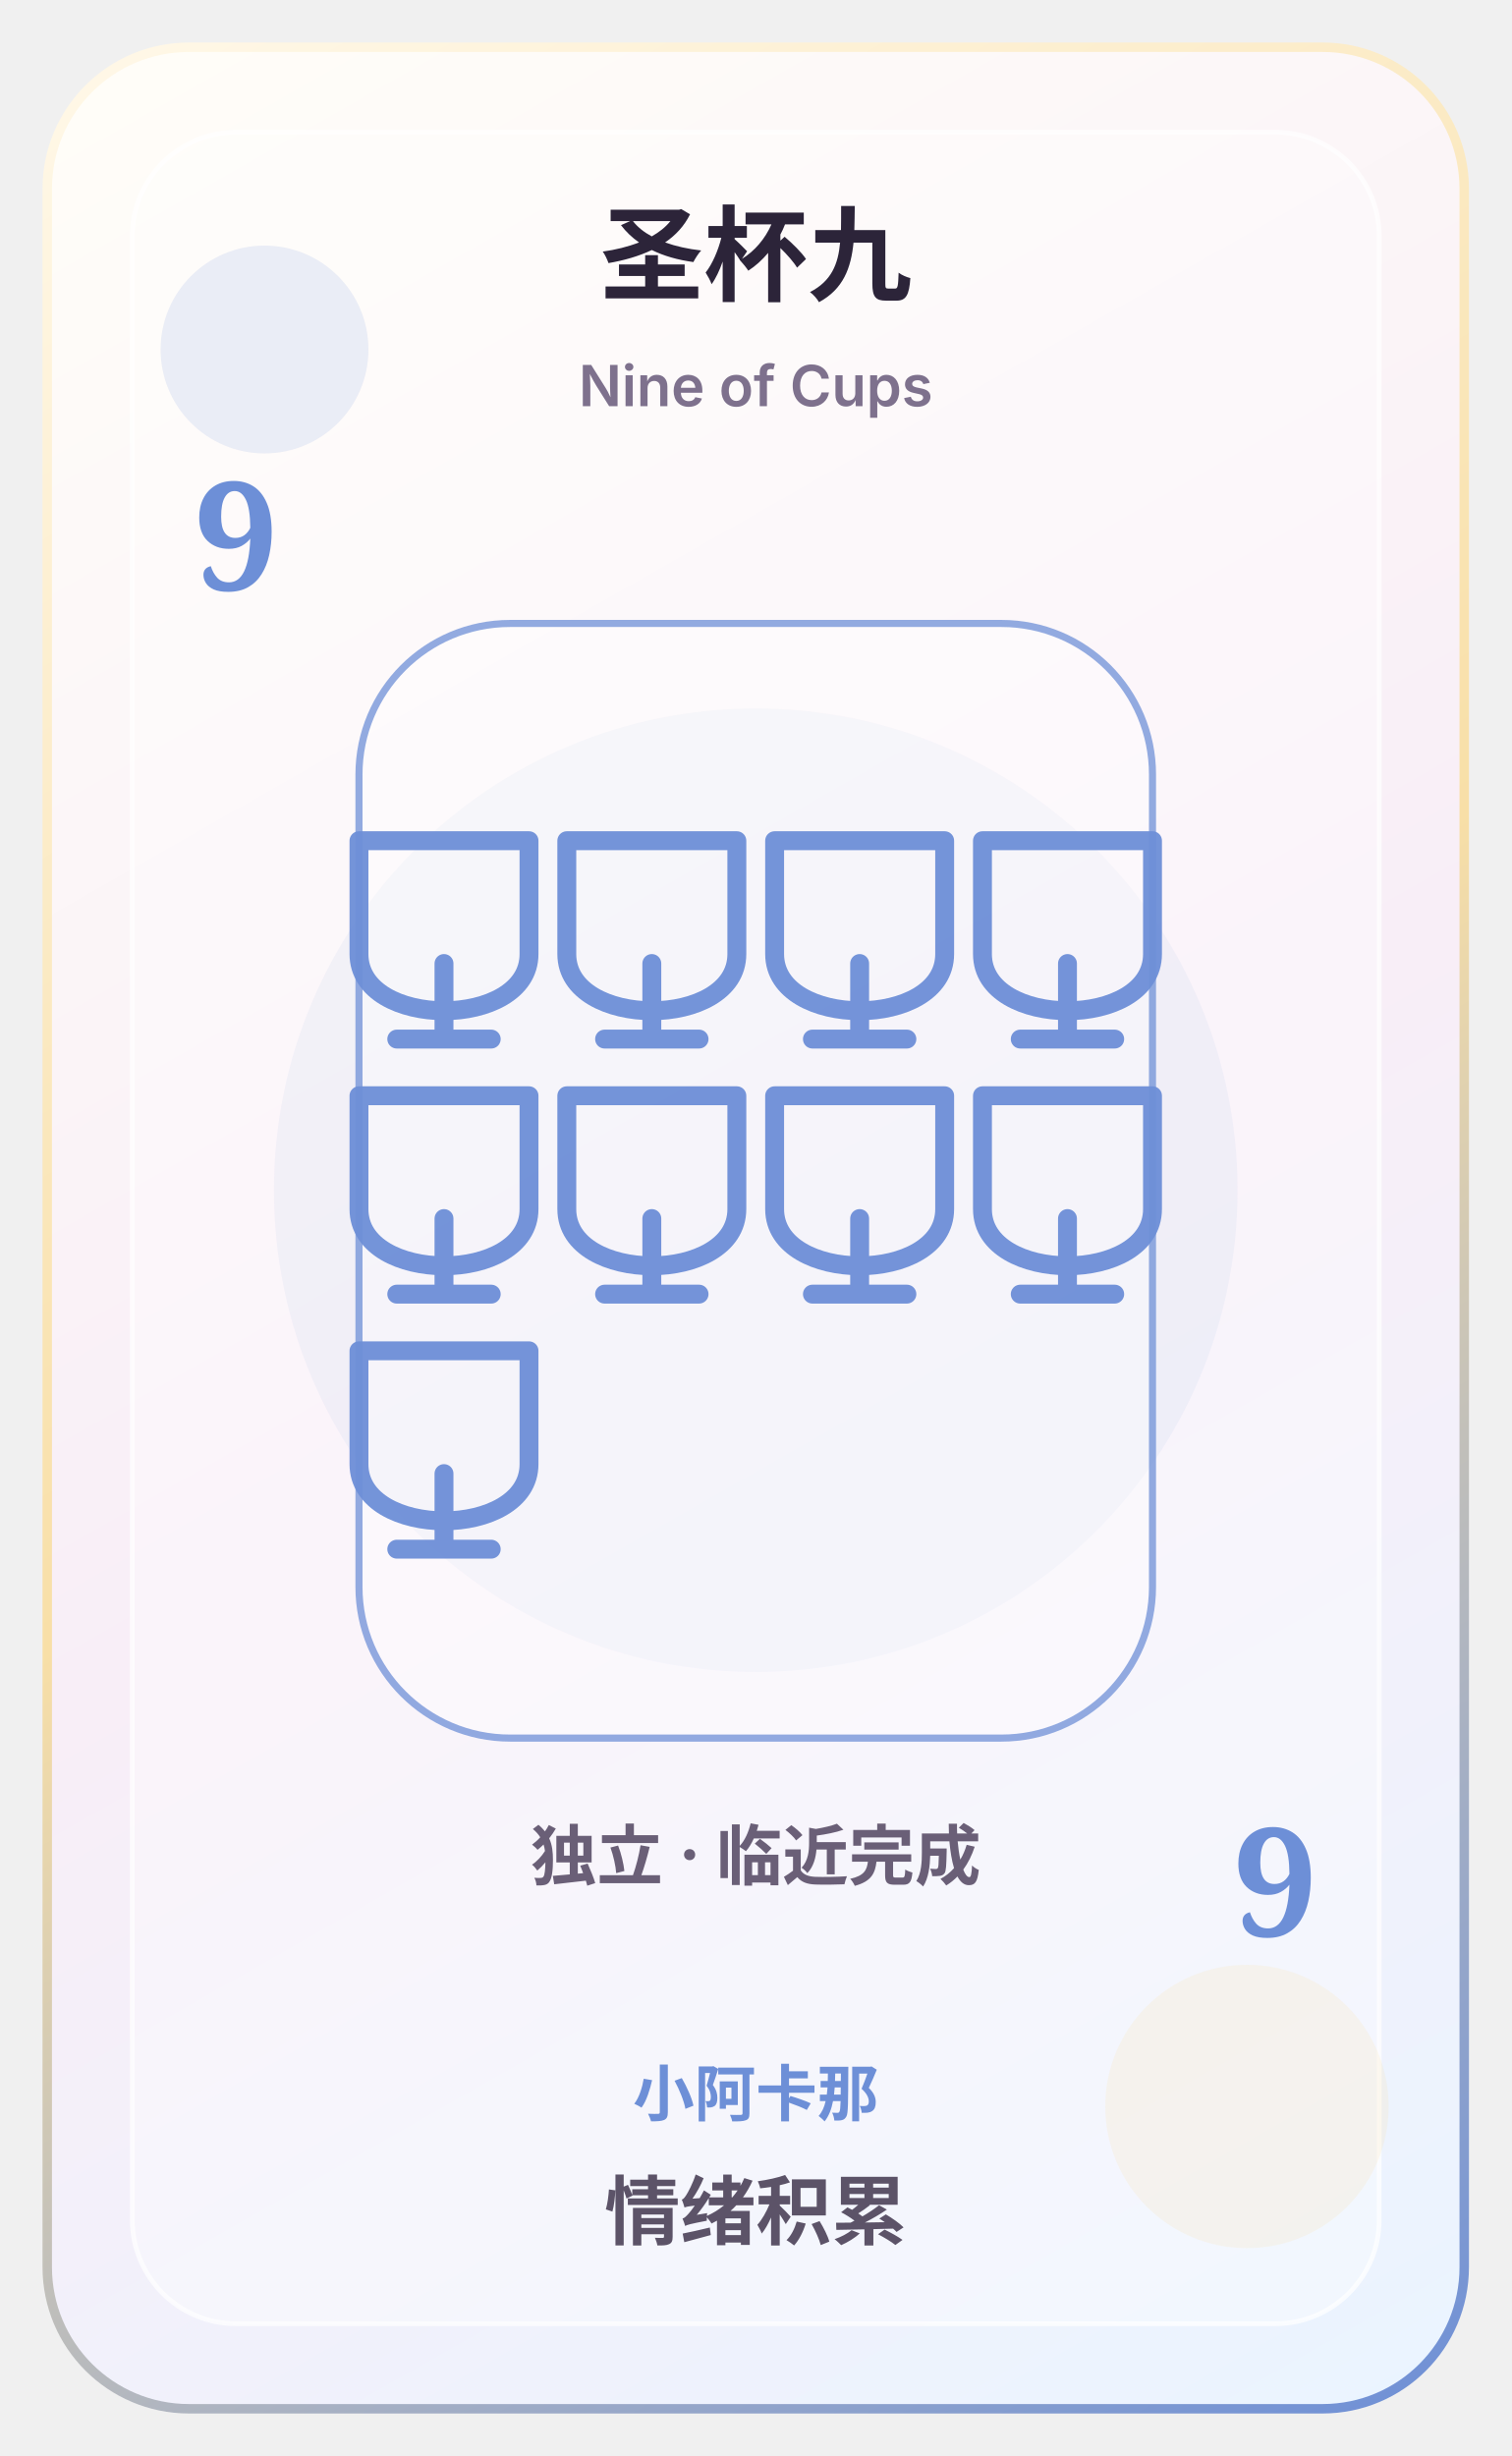
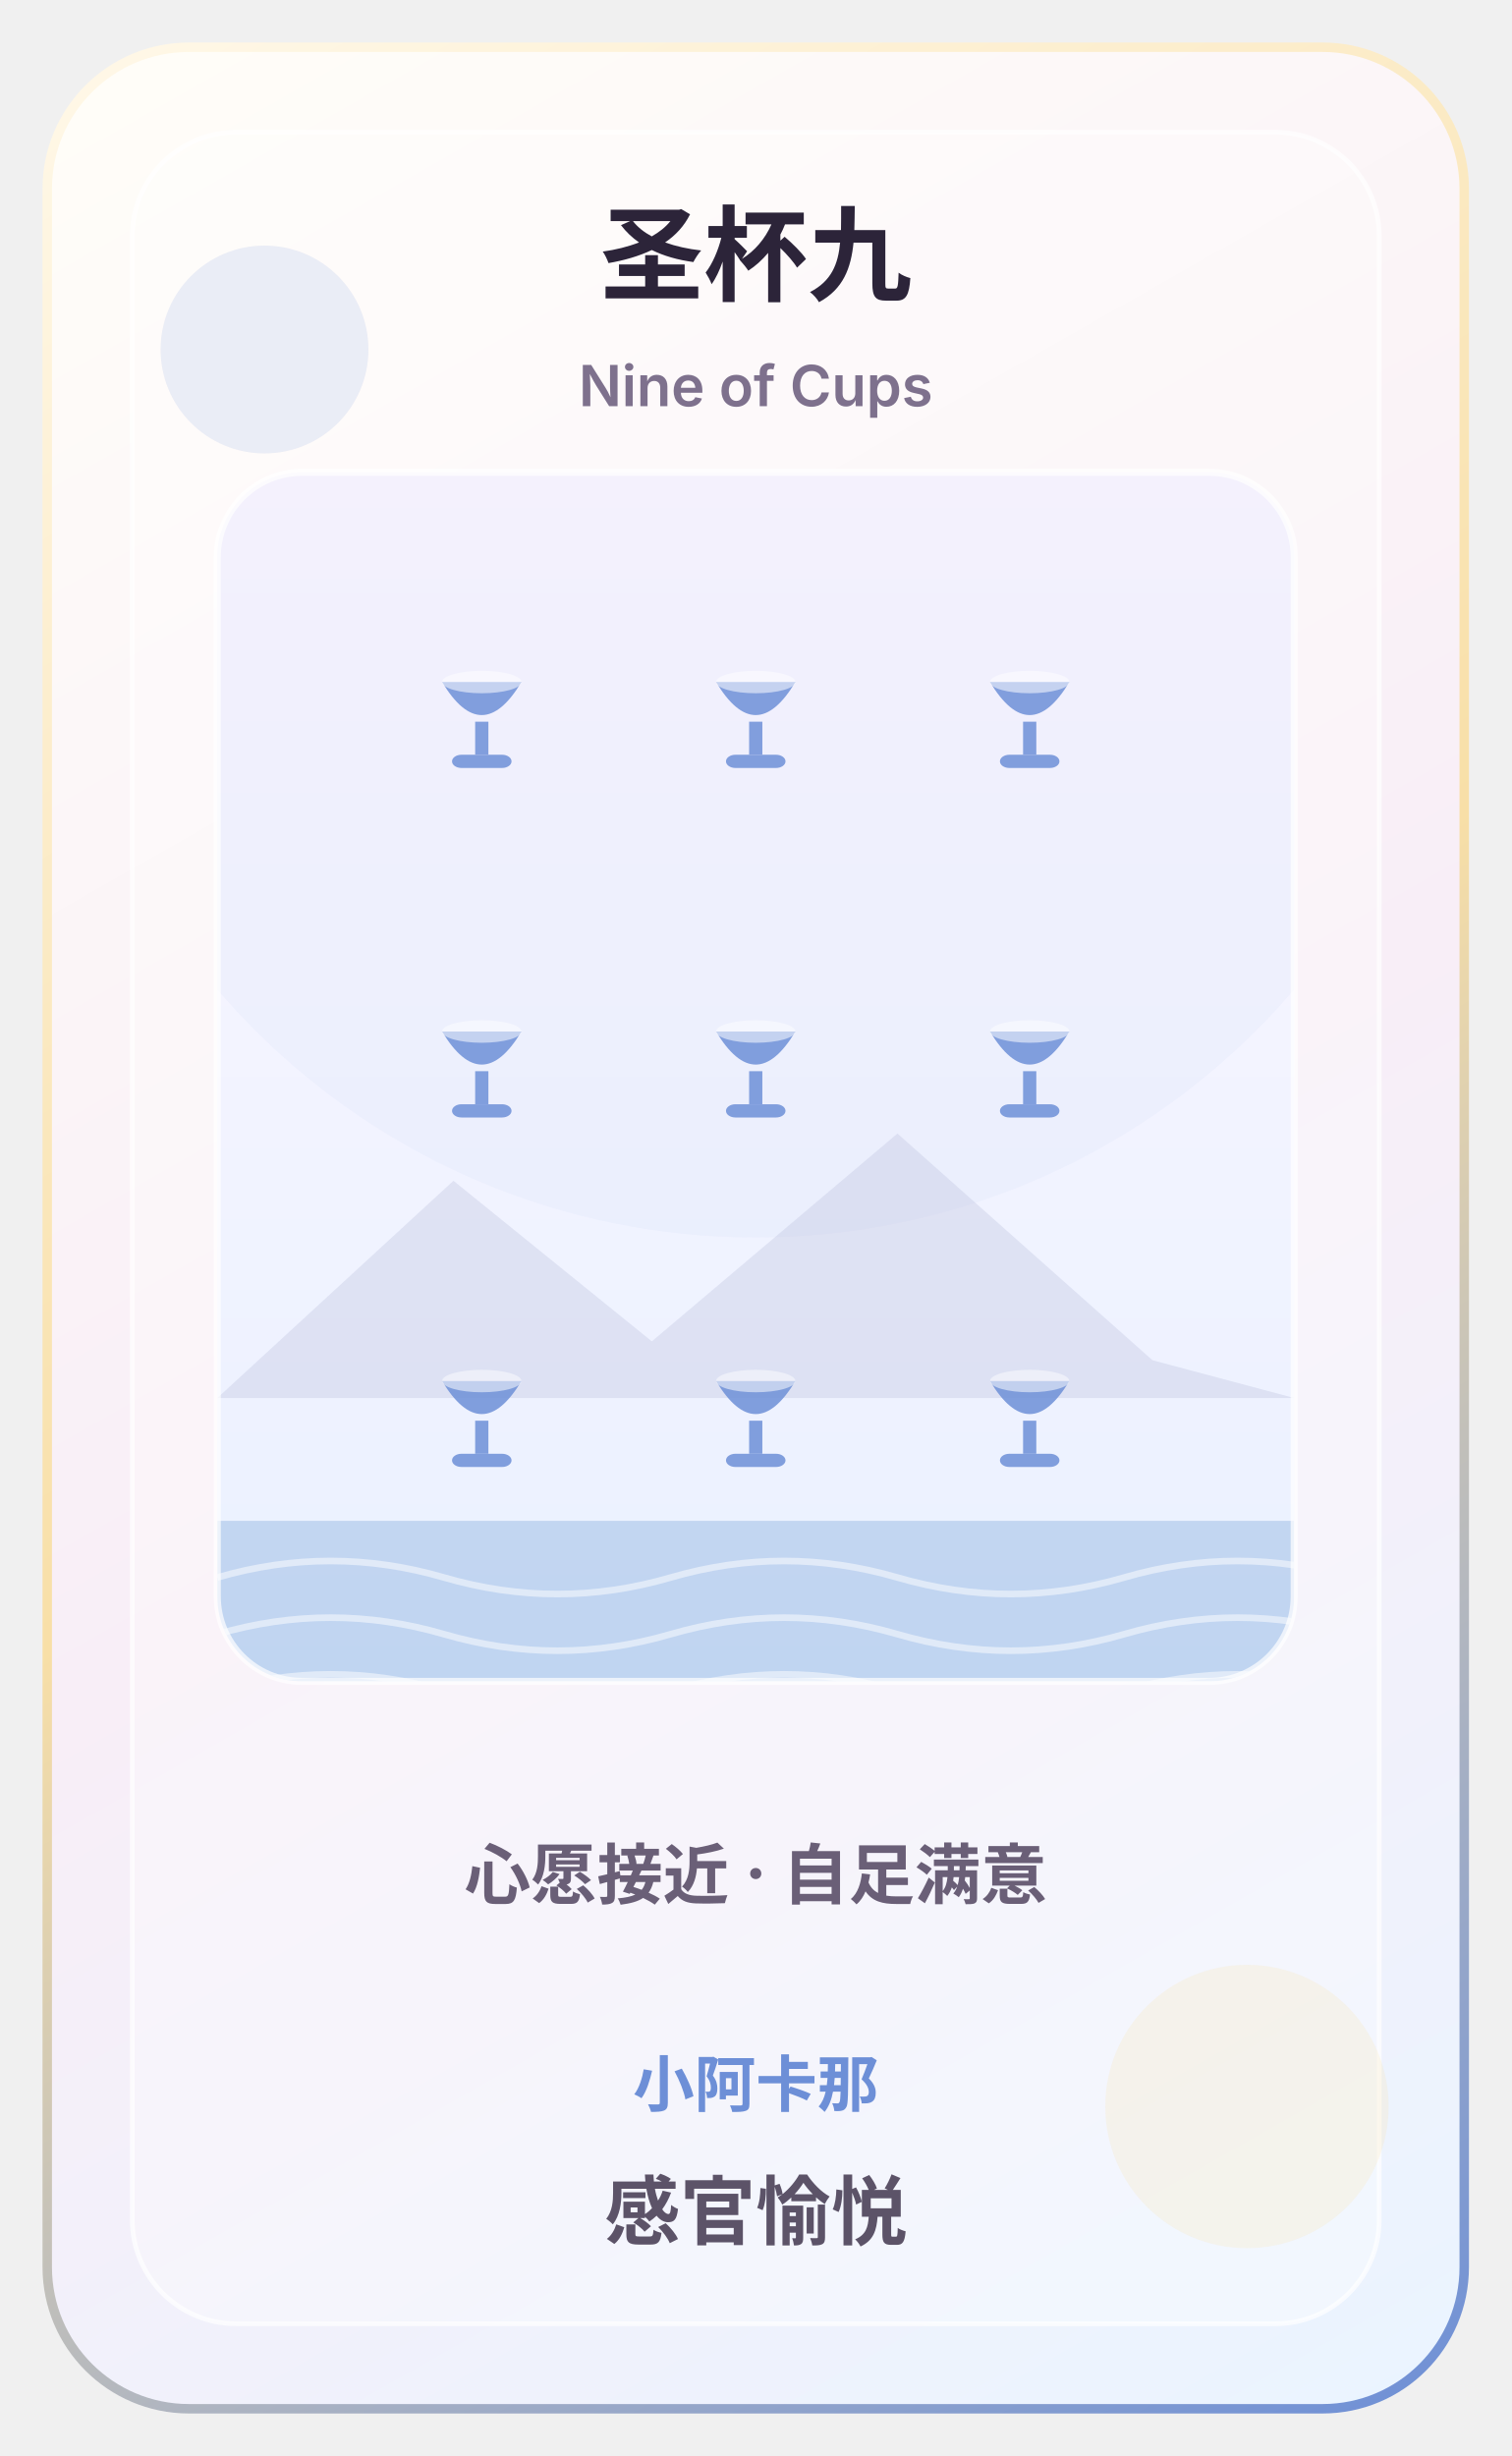
<svg xmlns="http://www.w3.org/2000/svg" width="320" height="520" viewBox="0 0 320 520" fill="none" role="img" aria-label="圣杯九">
  <rect x="10" y="10" width="300" height="500" rx="30" fill="url(#paper)" stroke="url(#edge)" stroke-width="2" />
-   <rect x="28" y="28" width="264" height="464" rx="22" fill="rgba(255,255,255,.34)" stroke="rgba(255,255,255,.72)" />
+   <rect x="28" y="28" width="264" height="464" rx="22" fill="rgba(255,255,255,.30)" stroke="rgba(255,255,255,.7)" />
  <circle cx="56" cy="74" r="22" fill="#6D8FD7" opacity=".14" />
-   <circle cx="264" cy="446" r="30" fill="#F8DFA7" opacity=".18" />
+   <circle cx="264" cy="446" r="30" fill="#F8DFA7" opacity=".2" />
  <text x="160" y="62" text-anchor="middle" font-family="-apple-system,BlinkMacSystemFont,Segoe UI,sans-serif" font-size="22" font-weight="700" fill="#2C2439">圣杯九</text>
  <text x="160" y="86" text-anchor="middle" font-family="-apple-system,BlinkMacSystemFont,Segoe UI,sans-serif" font-size="12" font-weight="600" fill="#7E718D">Nine of Cups</text>
-   <text x="50" y="125" text-anchor="middle" font-family="Georgia,serif" font-size="32" font-weight="700" fill="#6D8FD7">9</text>
-   <text x="270" y="410" text-anchor="middle" font-family="Georgia,serif" font-size="32" font-weight="700" fill="#6D8FD7">9</text>
-   <circle cx="160" cy="252" r="102" fill="#6D8FD7" opacity=".07" />
-   <rect x="76" y="132" width="168" height="236" rx="32" fill="rgba(255,255,255,.44)" stroke="#6D8FD7" stroke-width="1.5" opacity=".74" />
-   <g opacity="0.95">
-     <path d="M76 178h36v24c0 16-36 16-36 0v-24Z" fill="none" stroke="#6D8FD7" stroke-width="4" stroke-linejoin="round" />
-     <path d="M84 220h20M94 204v16" stroke="#6D8FD7" stroke-width="4" stroke-linecap="round" />
+   <clipPath id="win">
+     <rect x="46" y="100" width="228" height="256" rx="18" />
+   </clipPath>
+   <g clip-path="url(#win)">
+     <rect x="46" y="100" width="228" height="256" fill="url(#sky)" />
+     <circle cx="160" cy="112" r="150" fill="#6D8FD7" opacity=".05" />
+     <path d="M46 296 L96 250 L138 284 L190 240 L244 288 L274 296 Z" fill="#b4b9d8" opacity="0.3" />
+     <rect x="46" y="322" width="228" height="34" fill="#8fb3df" opacity="0.45" />
+     <path d="M46 334 q24 -7 48 0 t48 0 t48 0 t48 0 t48 0" fill="none" stroke="#fff" stroke-width="1.4" opacity=".5" />
+     <path d="M46 346 q24 -7 48 0 t48 0 t48 0 t48 0 t48 0" fill="none" stroke="#fff" stroke-width="1.4" opacity=".5" />
+     <path d="M46 358 q24 -7 48 0 t48 0 t48 0 t48 0 t48 0" fill="none" stroke="#fff" stroke-width="1.4" opacity=".5" />
+     <g fill="#6D8FD7" opacity=".85">
+       <path d="M93.6 144.4 Q102 158.4 110.4 144.4 Z" />
+       <rect x="100.6 " y="152.8" width="2.8" height="7" />
+       <rect x="95.7" y="159.8" width="12.6" height="2.8" rx="2" />
+       <ellipse cx="102" cy="144.4" rx="8.4" ry="2.38" fill="#fff" opacity=".55" />
+     </g>
+     <g fill="#6D8FD7" opacity=".85">
+       <path d="M151.6 144.4 Q160 158.4 168.4 144.4 Z" />
+       <rect x="158.6 " y="152.8" width="2.8" height="7" />
+       <rect x="153.7" y="159.8" width="12.6" height="2.8" rx="2" />
+       <ellipse cx="160" cy="144.4" rx="8.4" ry="2.38" fill="#fff" opacity=".55" />
+     </g>
+     <g fill="#6D8FD7" opacity=".85">
+       <path d="M209.6 144.4 Q218 158.4 226.4 144.4 Z" />
+       <rect x="216.6 " y="152.8" width="2.8" height="7" />
+       <rect x="211.7" y="159.8" width="12.6" height="2.8" rx="2" />
+       <ellipse cx="218" cy="144.4" rx="8.4" ry="2.38" fill="#fff" opacity=".55" />
+     </g>
+     <g fill="#6D8FD7" opacity=".85">
+       <path d="M93.6 218.4 Q102 232.4 110.4 218.4 Z" />
+       <rect x="100.6 " y="226.8" width="2.8" height="7" />
+       <rect x="95.7" y="233.8" width="12.6" height="2.8" rx="2" />
+       <ellipse cx="102" cy="218.4" rx="8.4" ry="2.38" fill="#fff" opacity=".55" />
+     </g>
+     <g fill="#6D8FD7" opacity=".85">
+       <path d="M151.6 218.4 Q160 232.4 168.4 218.4 Z" />
+       <rect x="158.6 " y="226.8" width="2.8" height="7" />
+       <rect x="153.7" y="233.8" width="12.6" height="2.8" rx="2" />
+       <ellipse cx="160" cy="218.4" rx="8.4" ry="2.38" fill="#fff" opacity=".55" />
+     </g>
+     <g fill="#6D8FD7" opacity=".85">
+       <path d="M209.6 218.4 Q218 232.4 226.4 218.4 Z" />
+       <rect x="216.6 " y="226.8" width="2.8" height="7" />
+       <rect x="211.7" y="233.8" width="12.6" height="2.8" rx="2" />
+       <ellipse cx="218" cy="218.4" rx="8.4" ry="2.38" fill="#fff" opacity=".55" />
+     </g>
+     <g fill="#6D8FD7" opacity=".85">
+       <path d="M93.6 292.4 Q102 306.4 110.4 292.4 Z" />
+       <rect x="100.6 " y="300.8" width="2.8" height="7" />
+       <rect x="95.7" y="307.8" width="12.6" height="2.8" rx="2" />
+       <ellipse cx="102" cy="292.4" rx="8.4" ry="2.38" fill="#fff" opacity=".55" />
+     </g>
+     <g fill="#6D8FD7" opacity=".85">
+       <path d="M151.6 292.4 Q160 306.4 168.4 292.4 Z" />
+       <rect x="158.6 " y="300.8" width="2.8" height="7" />
+       <rect x="153.7" y="307.8" width="12.6" height="2.8" rx="2" />
+       <ellipse cx="160" cy="292.4" rx="8.4" ry="2.38" fill="#fff" opacity=".55" />
+     </g>
+     <g fill="#6D8FD7" opacity=".85">
+       <path d="M209.6 292.4 Q218 306.4 226.4 292.4 Z" />
+       <rect x="216.6 " y="300.8" width="2.8" height="7" />
+       <rect x="211.7" y="307.8" width="12.6" height="2.8" rx="2" />
+       <ellipse cx="218" cy="292.4" rx="8.4" ry="2.38" fill="#fff" opacity=".55" />
+     </g>
  </g>
-   <g opacity="0.95">
-     <path d="M120 178h36v24c0 16-36 16-36 0v-24Z" fill="none" stroke="#6D8FD7" stroke-width="4" stroke-linejoin="round" />
-     <path d="M128 220h20M138 204v16" stroke="#6D8FD7" stroke-width="4" stroke-linecap="round" />
-   </g>
-   <g opacity="0.95">
-     <path d="M164 178h36v24c0 16-36 16-36 0v-24Z" fill="none" stroke="#6D8FD7" stroke-width="4" stroke-linejoin="round" />
-     <path d="M172 220h20M182 204v16" stroke="#6D8FD7" stroke-width="4" stroke-linecap="round" />
-   </g>
-   <g opacity="0.95">
-     <path d="M208 178h36v24c0 16-36 16-36 0v-24Z" fill="none" stroke="#6D8FD7" stroke-width="4" stroke-linejoin="round" />
-     <path d="M216 220h20M226 204v16" stroke="#6D8FD7" stroke-width="4" stroke-linecap="round" />
-   </g>
-   <g opacity="0.95">
-     <path d="M76 232h36v24c0 16-36 16-36 0v-24Z" fill="none" stroke="#6D8FD7" stroke-width="4" stroke-linejoin="round" />
-     <path d="M84 274h20M94 258v16" stroke="#6D8FD7" stroke-width="4" stroke-linecap="round" />
-   </g>
-   <g opacity="0.95">
-     <path d="M120 232h36v24c0 16-36 16-36 0v-24Z" fill="none" stroke="#6D8FD7" stroke-width="4" stroke-linejoin="round" />
-     <path d="M128 274h20M138 258v16" stroke="#6D8FD7" stroke-width="4" stroke-linecap="round" />
-   </g>
-   <g opacity="0.95">
-     <path d="M164 232h36v24c0 16-36 16-36 0v-24Z" fill="none" stroke="#6D8FD7" stroke-width="4" stroke-linejoin="round" />
-     <path d="M172 274h20M182 258v16" stroke="#6D8FD7" stroke-width="4" stroke-linecap="round" />
-   </g>
-   <g opacity="0.95">
-     <path d="M208 232h36v24c0 16-36 16-36 0v-24Z" fill="none" stroke="#6D8FD7" stroke-width="4" stroke-linejoin="round" />
-     <path d="M216 274h20M226 258v16" stroke="#6D8FD7" stroke-width="4" stroke-linecap="round" />
-   </g>
-   <g opacity="0.95">
-     <path d="M76 286h36v24c0 16-36 16-36 0v-24Z" fill="none" stroke="#6D8FD7" stroke-width="4" stroke-linejoin="round" />
-     <path d="M84 328h20M94 312v16" stroke="#6D8FD7" stroke-width="4" stroke-linecap="round" />
-   </g>
-   <text x="160" y="398" text-anchor="middle" font-family="-apple-system,BlinkMacSystemFont,Segoe UI,sans-serif" font-size="14" font-weight="700" fill="#6A5F77">独立 · 临近完成</text>
-   <text x="160" y="448" text-anchor="middle" font-family="-apple-system,BlinkMacSystemFont,Segoe UI,sans-serif" font-size="13" font-weight="700" fill="#6D8FD7">小阿卡那</text>
-   <text x="160" y="474" text-anchor="middle" font-family="-apple-system,BlinkMacSystemFont,Segoe UI,sans-serif" font-size="16" font-weight="700" fill="#5C5368">情绪积累</text>
+   <rect x="46" y="100" width="228" height="256" rx="18" fill="none" stroke="rgba(255,255,255,.7)" stroke-width="1.5" />
+   <text x="160" y="402" text-anchor="middle" font-family="-apple-system,BlinkMacSystemFont,Segoe UI,sans-serif" font-size="14" font-weight="700" fill="#6A5F77">心愿接近 · 自足满意</text>
+   <text x="160" y="446" text-anchor="middle" font-family="-apple-system,BlinkMacSystemFont,Segoe UI,sans-serif" font-size="13" font-weight="700" fill="#6D8FD7">小阿卡那</text>
+   <text x="160" y="474" text-anchor="middle" font-family="-apple-system,BlinkMacSystemFont,Segoe UI,sans-serif" font-size="16" font-weight="700" fill="#5C5368">感官愉悦</text>
  <defs>
    <linearGradient id="paper" x1="22" y1="18" x2="302" y2="510" gradientUnits="userSpaceOnUse">
      <stop stop-color="#FFFDF8" />
      <stop offset=".52" stop-color="#F8EEF7" />
      <stop offset="1" stop-color="#EAF4FF" />
    </linearGradient>
    <linearGradient id="edge" x1="14" y1="10" x2="310" y2="510" gradientUnits="userSpaceOnUse">
      <stop stop-color="#FFF8E8" />
      <stop offset=".5" stop-color="#F8DFA7" />
      <stop offset="1" stop-color="#6D8FD7" />
    </linearGradient>
+     <linearGradient id="sky" x1="0" y1="100" x2="0" y2="356" gradientUnits="userSpaceOnUse">
+       <stop stop-color="#FBF6FF" />
+       <stop offset="1" stop-color="#EAF1FF" />
+     </linearGradient>
  </defs>
</svg>
